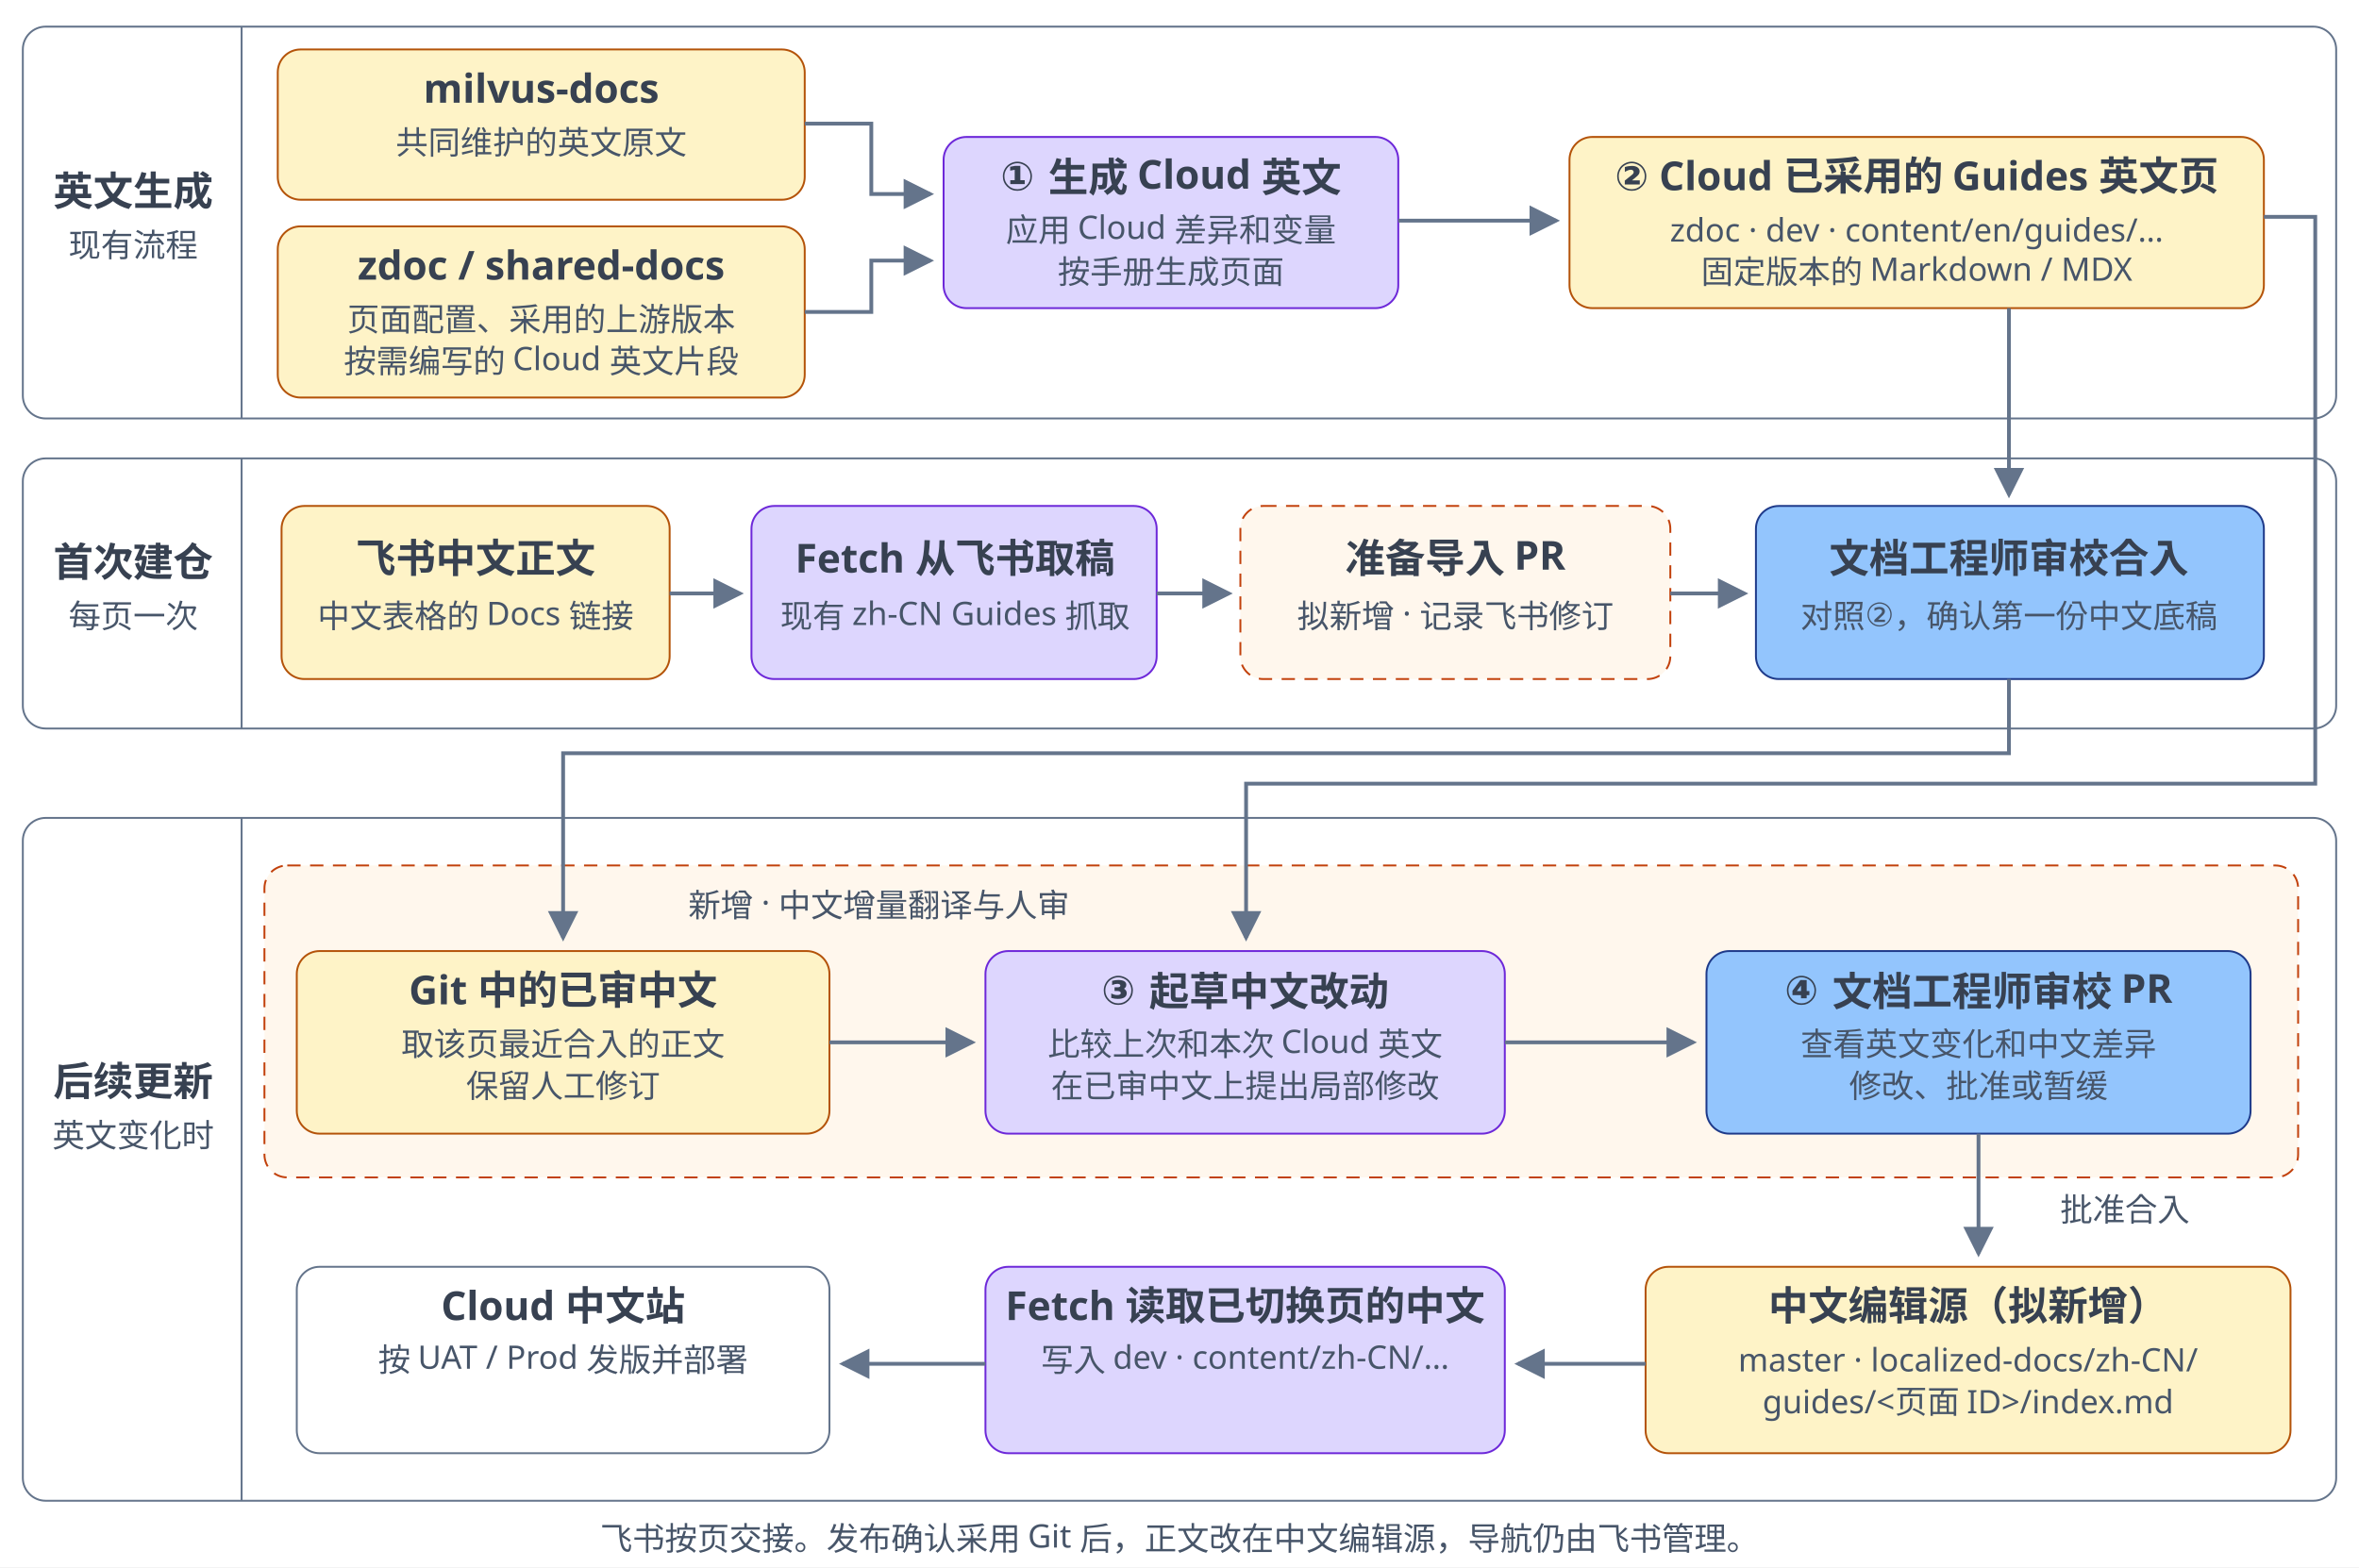
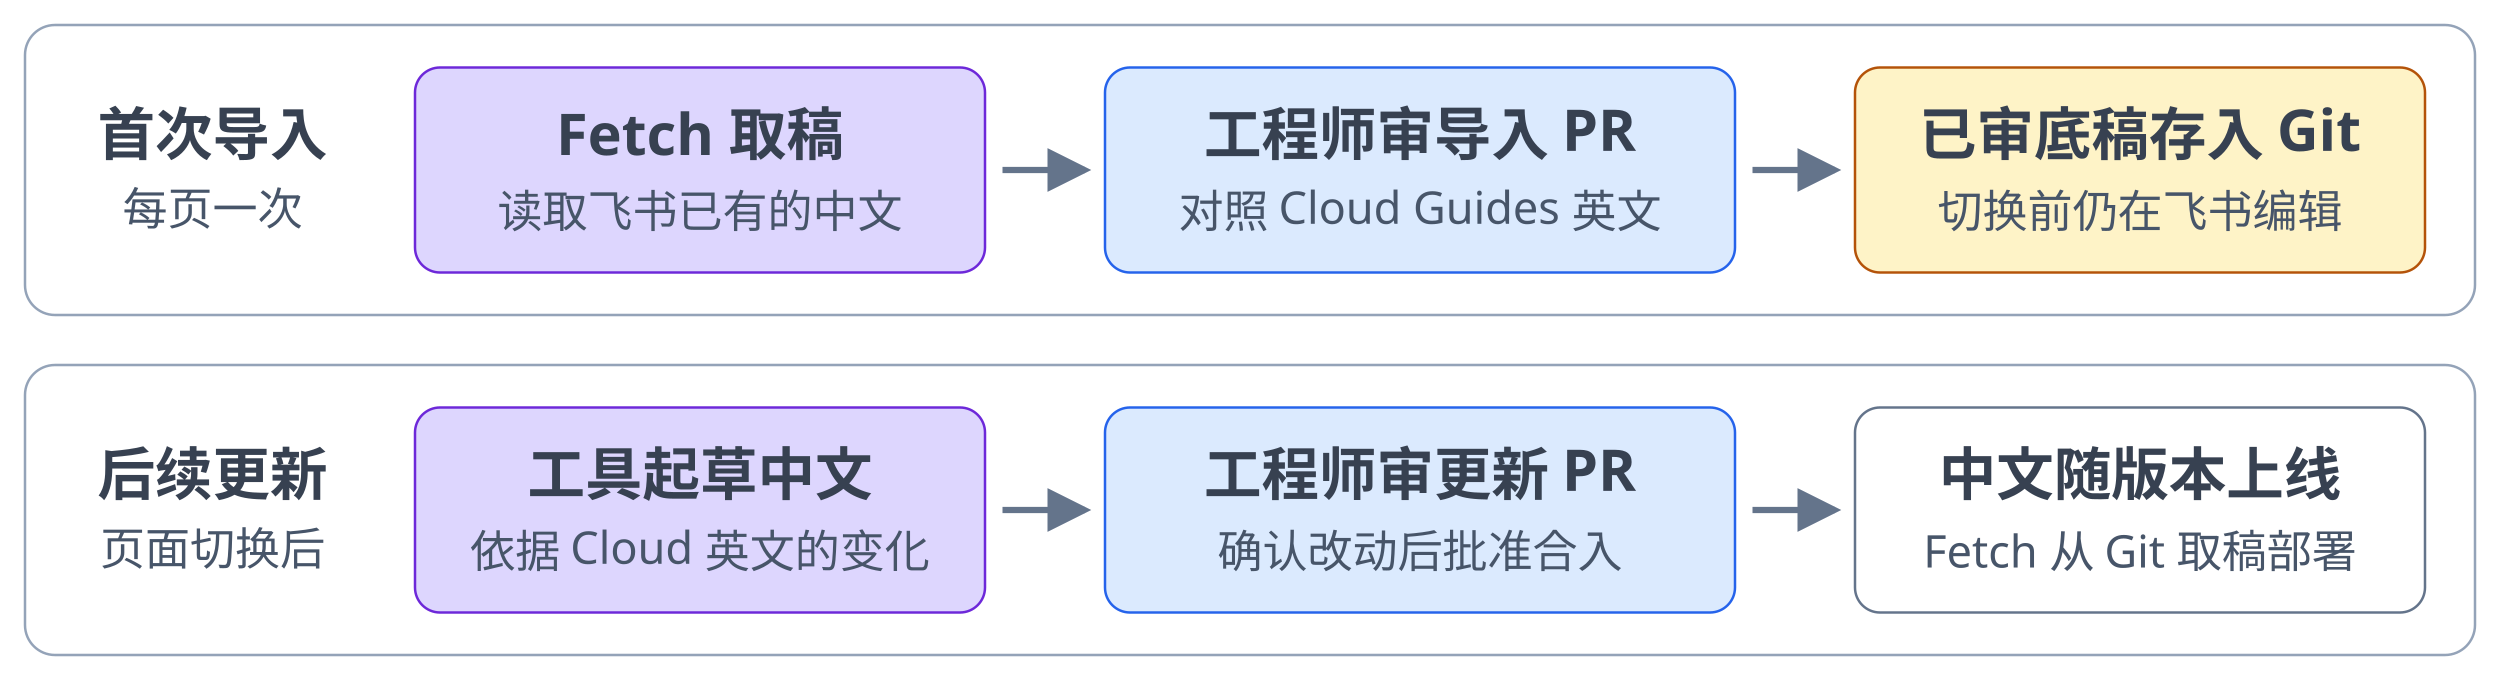
- <svg xmlns="http://www.w3.org/2000/svg" width="1240" height="824" viewBox="0 0 1240 824" role="img" aria-labelledby="title desc">
+ <svg xmlns="http://www.w3.org/2000/svg" width="1000" height="272" viewBox="0 0 1000 272" role="img" aria-labelledby="title desc">
  <defs>
-     <marker id="a" markerWidth="8" markerHeight="8" refX="7" refY="4" orient="auto">
-       <path d="M0 0 L8 4 L0 8 Z" fill="#64748b" />
+     <marker id="arrow" markerWidth="7" markerHeight="7" refX="6" refY="3.5" orient="auto">
+       <path d="M0 0 L7 3.5 L0 7 Z" fill="#64748b" />
    </marker>
  </defs>
-   <style>text{font-family:"PingFang SC",sans-serif;text-anchor:middle;fill:#374151}.head{font-size:21px;font-weight:600}.sub{font-size:17px;fill:#475569}.edge{fill:none;stroke:#64748b;stroke-width:2;marker-end:url(#a)}</style>
-   <rect width="1240" height="824" fill="white" />
-   <rect x="12" y="14" width="1216" height="206" rx="12" fill="white" stroke="#64748b" />
-   <path d="M127 14 V220" stroke="#64748b" />
-   <text x="70" y="108" class="head">英文生成</text>
-   <text x="70" y="135" class="sub">现有流程</text>
-   <rect x="146" y="26" width="277" height="79" rx="12" fill="#fef3c7" stroke="#b45309" />
-   <text x="284.5" y="54" class="head">milvus-docs</text>
-   <text x="284.5" y="81" class="sub">共同维护的英文原文</text>
-   <rect x="146" y="119" width="277" height="90" rx="12" fill="#fef3c7" stroke="#b45309" />
-   <text x="284.5" y="147" class="head">zdoc / shared-docs</text>
-   <text x="284.5" y="174" class="sub">页面配置、采用的上游版本</text>
-   <text x="284.5" y="196" class="sub">按需编写的 Cloud 英文片段</text>
-   <rect x="496" y="72" width="239" height="90" rx="12" fill="#ddd6fe" stroke="#6d28d9" />
-   <text x="615.5" y="100" class="head">① 生成 Cloud 英文</text>
-   <text x="615.5" y="127" class="sub">应用 Cloud 差异和变量</text>
-   <text x="615.5" y="149" class="sub">按手册生成页面</text>
-   <rect x="825" y="72" width="365" height="90" rx="12" fill="#fef3c7" stroke="#b45309" />
-   <text x="1007.5" y="100" class="head">② Cloud 已采用的 Guides 英文页</text>
-   <text x="1007.5" y="127" class="sub">zdoc · dev · content/en/guides/…</text>
-   <text x="1007.5" y="149" class="sub">固定版本的 Markdown / MDX</text>
-   <path class="edge" d="M423 65 H458 V102 H489" />
-   <path class="edge" d="M423 164 H458 V137 H489" />
-   <path class="edge" d="M735 116 H818" />
-   <rect x="12" y="241" width="1216" height="142" rx="12" fill="white" stroke="#64748b" />
-   <path d="M127 241 V383" stroke="#64748b" />
-   <text x="70" y="303" class="head">首次建仓</text>
-   <text x="70" y="330" class="sub">每页一次</text>
-   <rect x="148" y="266" width="204" height="91" rx="12" fill="#fef3c7" stroke="#b45309" />
-   <text x="250" y="301" class="head">飞书中文正文</text>
-   <text x="250" y="330" class="sub">中文表格的 Docs 链接</text>
-   <rect x="395" y="266" width="213" height="91" rx="12" fill="#ddd6fe" stroke="#6d28d9" />
-   <text x="502" y="301" class="head">Fetch 从飞书取稿</text>
-   <text x="502" y="330" class="sub">现有 zh-CN Guides 抓取</text>
-   <rect x="652" y="266" width="226" height="91" rx="12" fill="#fff7ed" stroke="#c2410c" stroke-dasharray="7 5" />
-   <text x="765" y="301" class="head">准备导入 PR</text>
-   <text x="765" y="330" class="sub">拟新增 · 记录飞书修订</text>
-   <rect x="923" y="266" width="267" height="91" rx="12" fill="#93c5fd" stroke="#1e3a8a" />
-   <text x="1056" y="301" class="head">文档工程师审校合入</text>
-   <text x="1056" y="330" class="sub">对照②，确认第一份中文底稿</text>
-   <path class="edge" d="M1056 162 V260" />
-   <path class="edge" d="M352 312 H389" />
-   <path class="edge" d="M608 312 H646" />
-   <path class="edge" d="M878 312 H917" />
-   <g transform="translate(0 174)">
-     <rect x="12" y="256" width="1216" height="359" rx="12" fill="white" stroke="#64748b" />
-     <path d="M127 256 V615" stroke="#64748b" />
-     <text x="70" y="402" class="head">后续更新</text>
-     <text x="70" y="429" class="sub">英文变化时</text>
-     <rect x="139" y="281" width="1069" height="164" rx="12" fill="#fff7ed" stroke="#c2410c" stroke-dasharray="7 5" />
-     <text x="462" y="308" class="sub">新增 · 中文增量翻译与人审</text>
-     <g transform="translate(0 -174)">
-       <path class="edge" d="M1056 357 V396 H296 V493" />
-       <path class="edge" d="M1190 114 H1217 V412 H655 V493" />
-     </g>
-     <rect x="156" y="326" width="280" height="96" rx="12" fill="#fef3c7" stroke="#b45309" />
-     <text x="296.0" y="354" class="head">Git 中的已审中文</text>
-     <text x="296.0" y="381" class="sub">取该页最近合入的正文</text>
-     <text x="296.0" y="403" class="sub">保留人工修订</text>
-     <rect x="518" y="326" width="273" height="96" rx="12" fill="#ddd6fe" stroke="#6d28d9" />
-     <text x="654.5" y="354" class="head">③ 起草中文改动</text>
-     <text x="654.5" y="381" class="sub">比较上次和本次 Cloud 英文</text>
-     <text x="654.5" y="403" class="sub">在已审中文上提出局部修改</text>
-     <rect x="897" y="326" width="286" height="96" rx="12" fill="#93c5fd" stroke="#1e3a8a" />
-     <text x="1040.0" y="354" class="head">④ 文档工程师审校 PR</text>
-     <text x="1040.0" y="381" class="sub">查看英文变化和中文差异</text>
-     <text x="1040.0" y="403" class="sub">修改、批准或暂缓</text>
-     <path class="edge" d="M436 374 H511" />
-     <path class="edge" d="M791 374 H890" />
-     <rect x="865" y="492" width="339" height="98" rx="12" fill="#fef3c7" stroke="#b45309" />
-     <text x="1034.5" y="520" class="head">中文编辑源（拟新增）</text>
-     <text x="1034.5" y="547" class="sub">master · localized-docs/zh-CN/</text>
-     <text x="1034.5" y="569" class="sub">guides/&lt;页面 ID&gt;/index.md</text>
-     <rect x="518" y="492" width="273" height="98" rx="12" fill="#ddd6fe" stroke="#6d28d9" />
-     <text x="654.5" y="520" class="head">Fetch 读取已切换页的中文</text>
-     <text x="654.5" y="547" class="sub">写入 dev · content/zh-CN/…</text>
-     <rect x="156" y="492" width="280" height="98" rx="12" fill="white" stroke="#64748b" />
-     <text x="296.0" y="520" class="head">Cloud 中文站</text>
-     <text x="296.0" y="547" class="sub">按 UAT / Prod 发版并部署</text>
-     <path class="edge" d="M1040 422 V485" />
-     <text x="1117" y="468" class="sub">批准合入</text>
-     <path class="edge" d="M865 543 H798" />
-     <path class="edge" d="M518 543 H443" />
-     <text x="620" y="641" class="sub">飞书按页交接。发布确认采用 Git 后，正文改在中文编辑源，导航仍由飞书管理。</text>
+   <style>
+     text { font-family: "PingFang SC","Microsoft YaHei",sans-serif; text-anchor: middle; fill: #374151; }
+     .heading { font-size: 23px; font-weight: 600; }
+     .note { font-size: 18px; fill: #475569; }
+     .arrow { fill: none; stroke: #64748b; stroke-width: 2.5; marker-end: url(#arrow); }
+     .tool { fill: #ddd6fe; stroke: #6d28d9; }
+     .review { fill: #dbeafe; stroke: #2563eb; }
+   </style>
+   <rect width="1000" height="272" fill="white" />
+   <g transform="translate(0 10)">
+     <rect x="10" y="0" width="980" height="116" rx="12" fill="white" stroke="#94a3b8" />
+     <text class="heading" x="85" y="52">首次导入</text>
+     <text class="note" x="85" y="80">每页一次</text>
+     <rect class="tool" x="166" y="17" width="228" height="82" rx="10" />
+     <text class="heading" x="280" y="52">Fetch 取稿</text>
+     <text class="note" x="280" y="81">读取飞书已有的中文</text>
+     <path class="arrow" d="M401 58 H434" />
+     <rect class="review" x="442" y="17" width="252" height="82" rx="10" />
+     <text class="heading" x="568" y="52">工程师审导入 PR</text>
+     <text class="note" x="568" y="81">对照 Cloud Guides 英文</text>
+     <path class="arrow" d="M701 58 H734" />
+     <rect x="742" y="17" width="228" height="82" rx="10" fill="#fef3c7" stroke="#b45309" />
+     <text class="heading" x="856" y="52">已审底稿存入 Git</text>
+     <text class="note" x="856" y="81">切换前仍在飞书编辑</text>
+   </g>
+   <g transform="translate(0 146)">
+     <rect x="10" y="0" width="980" height="116" rx="12" fill="white" stroke="#94a3b8" />
+     <text class="heading" x="85" y="52">后续更新</text>
+     <text class="note" x="85" y="80">页面切换后</text>
+     <rect class="tool" x="166" y="17" width="228" height="82" rx="10" />
+     <text class="heading" x="280" y="52">工具起草中文</text>
+     <text class="note" x="280" y="81">依据 Cloud 英文的变化</text>
+     <path class="arrow" d="M401 58 H434" />
+     <rect class="review" x="442" y="17" width="252" height="82" rx="10" />
+     <text class="heading" x="568" y="52">工程师审更新 PR</text>
+     <text class="note" x="568" y="81">确认改动后批准合入</text>
+     <path class="arrow" d="M701 58 H734" />
+     <rect x="742" y="17" width="228" height="82" rx="10" fill="white" stroke="#64748b" />
+     <text class="heading" x="856" y="52">中文随版本上线</text>
+     <text class="note" x="856" y="81">Fetch 从 Git 取稿部署</text>
  </g>
</svg>
